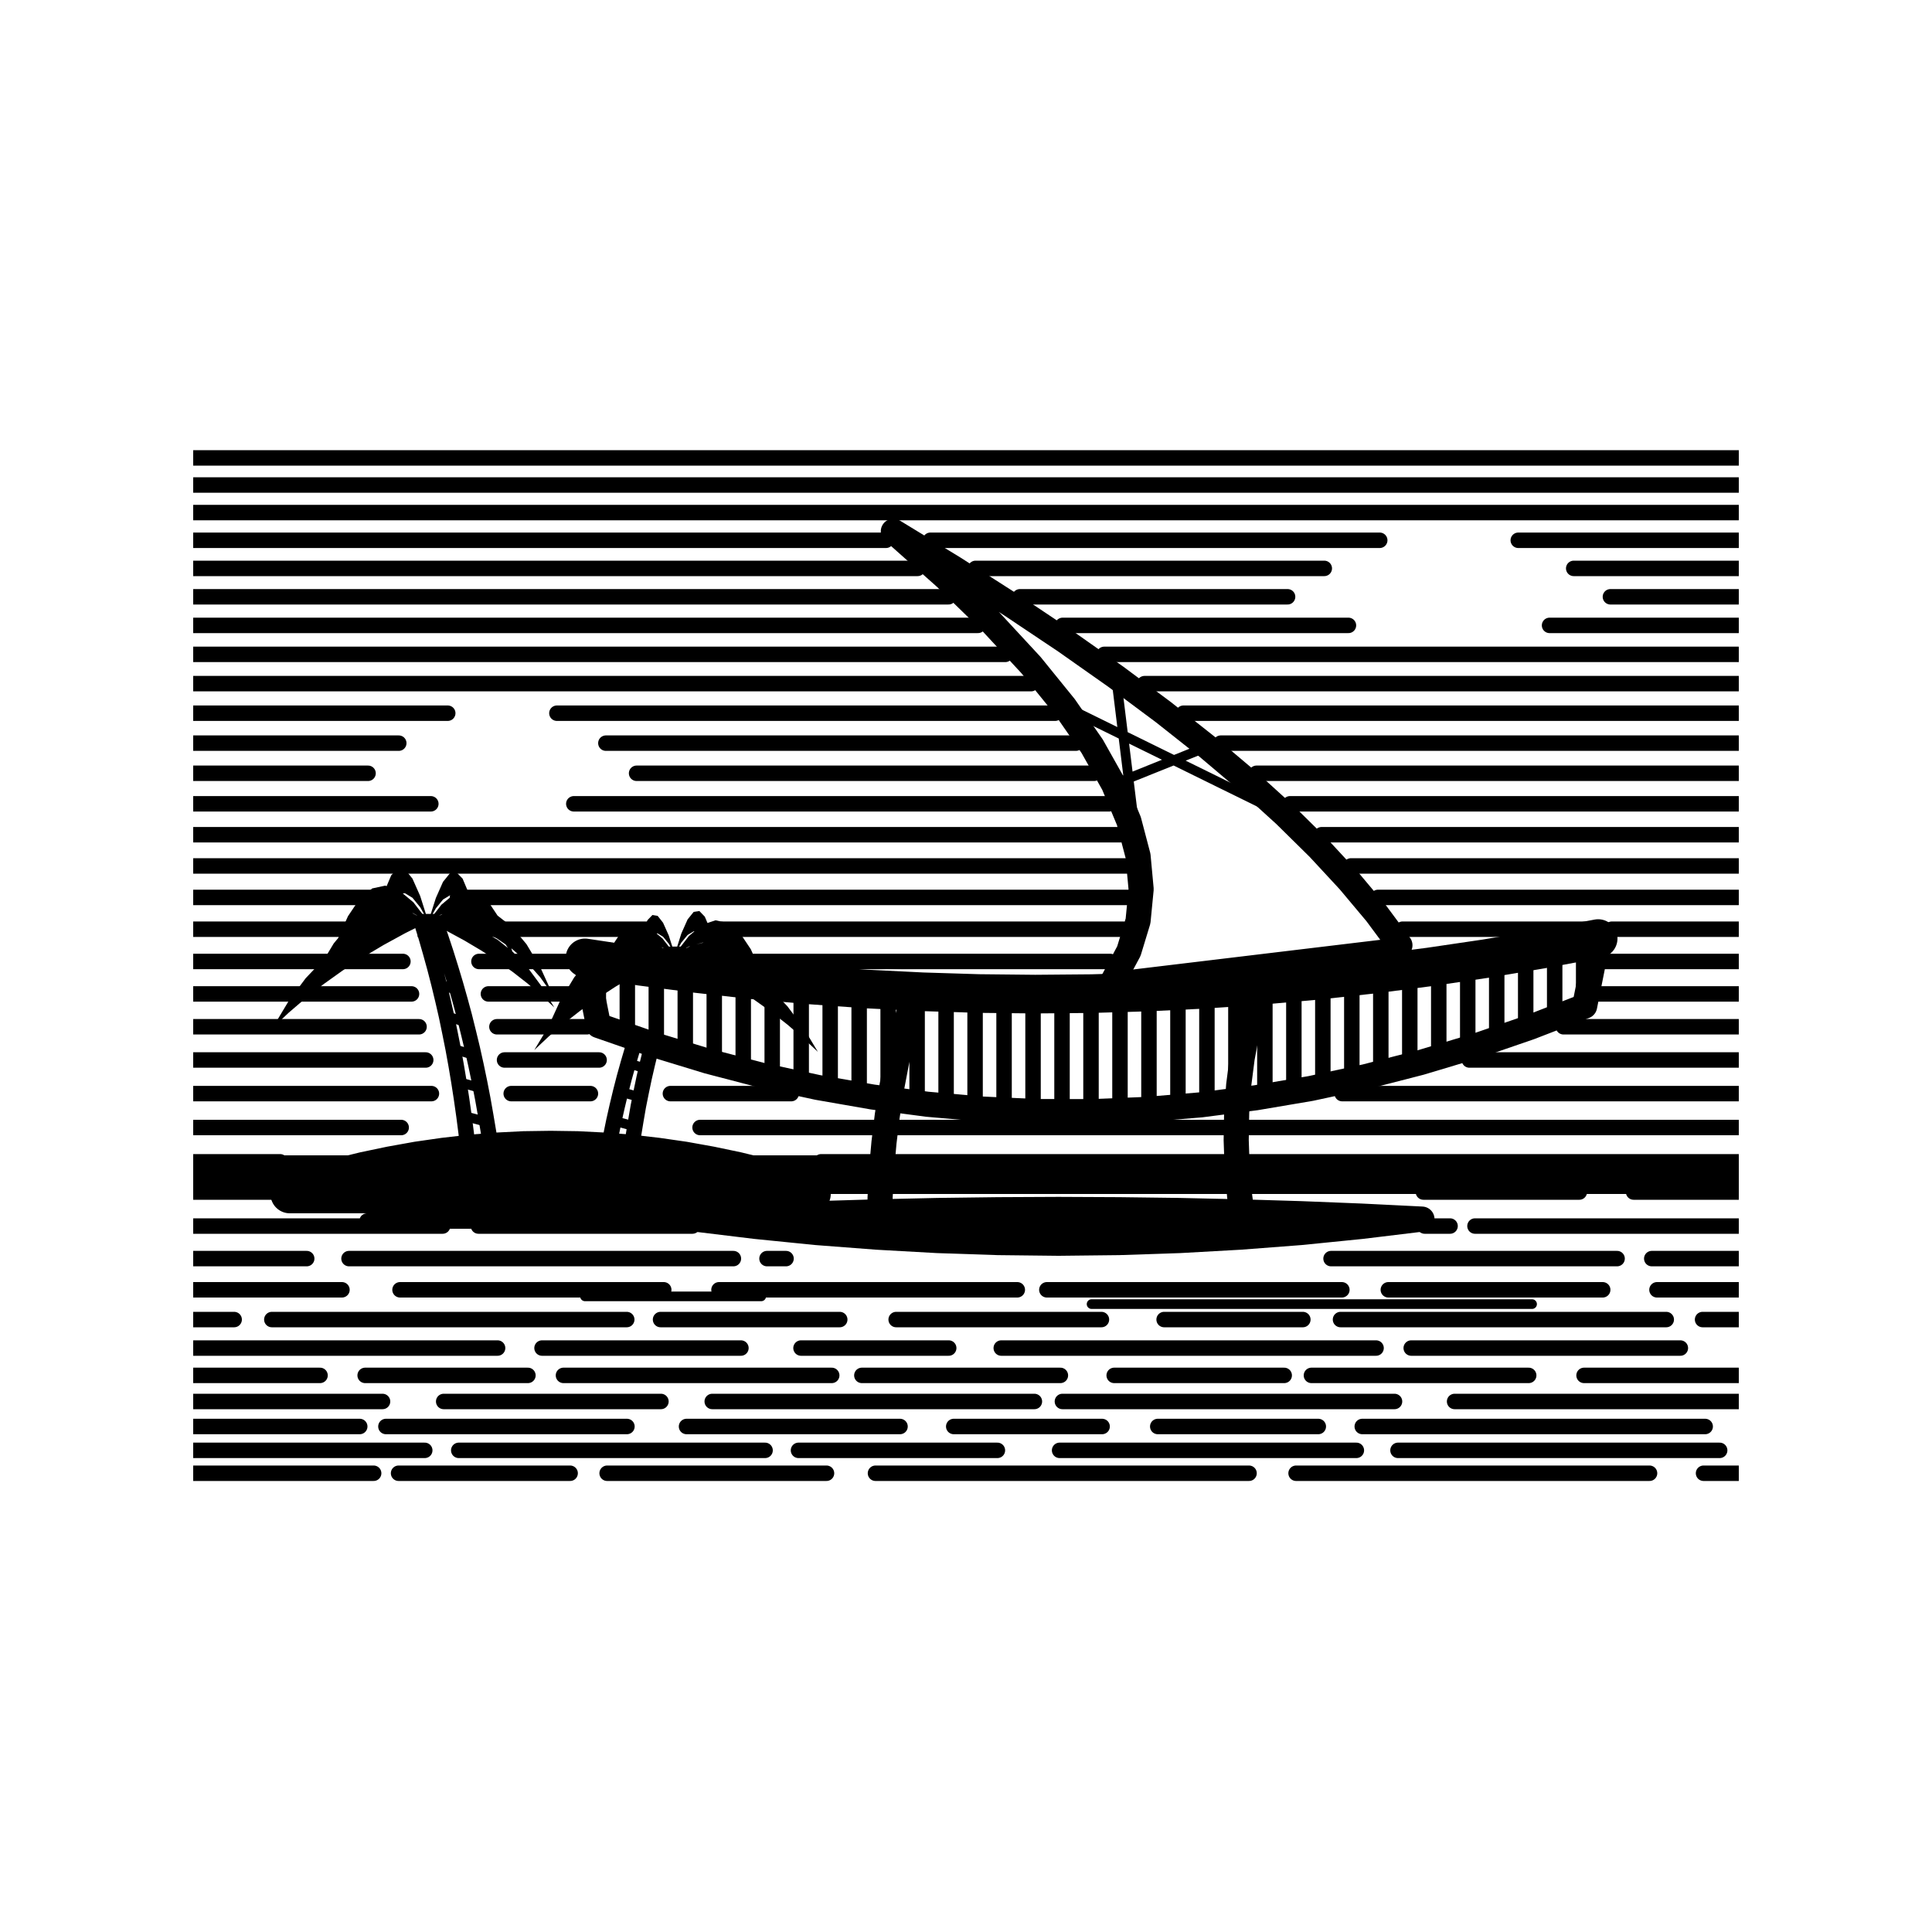
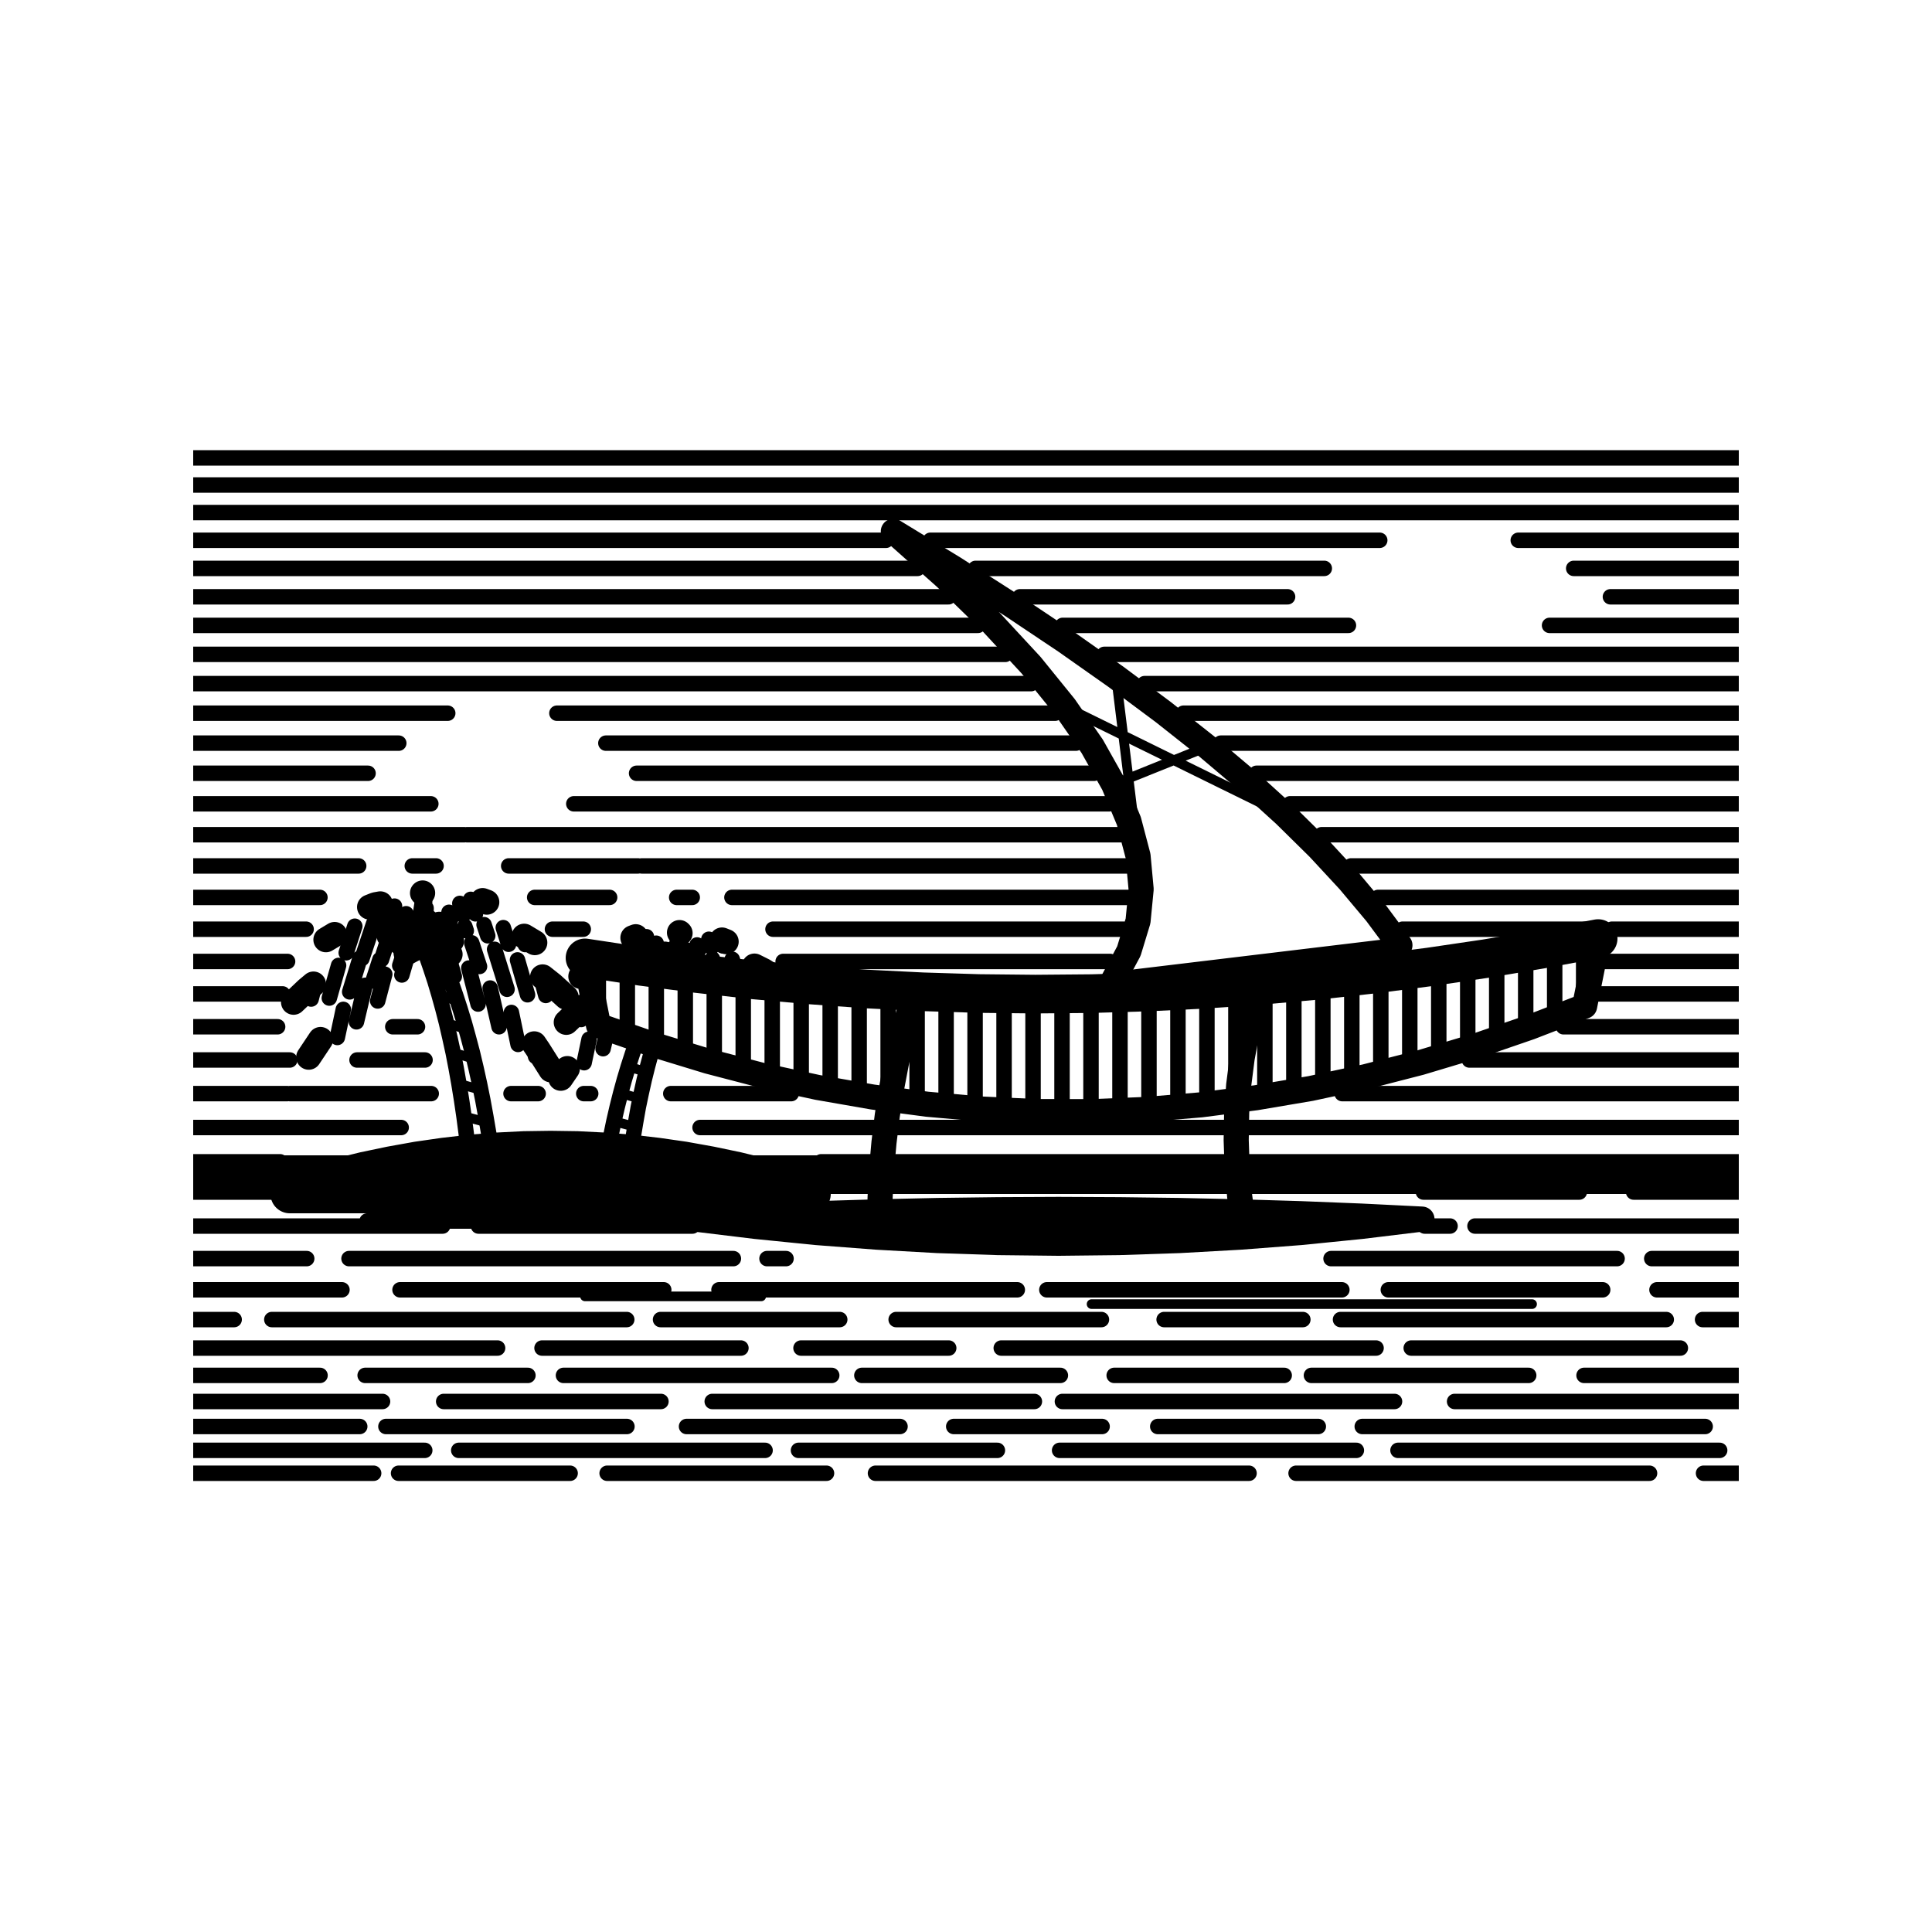
<svg xmlns="http://www.w3.org/2000/svg" viewBox="0 0 200 200">
  <defs>
    <clipPath id="w">
      <path d="M20 46L180 46L180 154L20 154Z" />
    </clipPath>
  </defs>
  <g clip-path="url(#w)" fill="none" stroke="#000" stroke-linecap="round" stroke-linejoin="round">
-     <path d="M44.34 95.41L41.97 95.39L39.7 95.77L37.54 96.55L35.47 97.72L33.51 99.3L31.64 101.27L29.88 103.63L28.22 106.4L29.88 104.84L31.64 103.33L33.51 101.87L35.47 100.47L37.54 99.12L39.7 97.83L41.97 96.59L44.34 95.41ZM44.34 95.41L42.51 94.43L40.77 94L39.1 94.11L37.5 94.75L35.99 95.93L34.55 97.66L33.19 99.92L31.91 102.72L33.19 100.94L34.55 99.41L35.99 98.12L37.5 97.09L39.1 96.29L40.77 95.75L42.51 95.46L44.34 95.41ZM44.34 95.41L42.79 93.4L41.3 92.16L39.88 91.68L38.53 91.97L37.24 93.03L36.02 94.85L34.86 97.44L33.77 100.79L34.86 98.59L36.02 96.82L37.24 95.49L38.53 94.6L39.88 94.14L41.3 94.13L42.79 94.55L44.34 95.41ZM44.34 95.41L43.5 92.76L42.7 90.96L41.93 90L41.2 89.88L40.5 90.61L39.84 92.17L39.22 94.58L38.63 97.82L39.22 95.73L39.84 94.15L40.5 93.08L41.2 92.52L41.93 92.47L42.7 92.94L43.5 93.92L44.34 95.41ZM44.34 95.41L44.34 92.43L44.34 90.3L44.34 89L44.34 88.54L44.34 88.92L44.34 90.14L44.34 92.19L44.34 95.09L44.34 93.38L44.34 92.17L44.34 91.46L44.34 91.25L44.34 91.54L44.34 92.33L44.34 93.62L44.34 95.41ZM44.34 95.41L45.12 92.96L45.86 91.29L46.57 90.41L47.25 90.3L47.89 90.96L48.5 92.41L49.08 94.64L49.62 97.64L49.08 95.7L48.5 94.24L47.89 93.25L47.25 92.74L46.57 92.69L45.86 93.12L45.12 94.03L44.34 95.41ZM44.34 95.41L45.69 93.66L46.99 92.57L48.23 92.16L49.41 92.41L50.54 93.33L51.6 94.92L52.61 97.18L53.56 100.11L52.61 98.18L51.6 96.64L50.54 95.48L49.41 94.7L48.23 94.3L46.99 94.29L45.69 94.66L44.34 95.41ZM44.34 95.41L46.23 94.4L48.05 93.95L49.78 94.06L51.44 94.73L53.01 95.95L54.5 97.74L55.91 100.09L57.24 103L55.91 101.15L54.5 99.56L53.01 98.23L51.44 97.15L49.78 96.33L48.05 95.77L46.23 95.46L44.34 95.41ZM44.34 95.41L46.25 95.39L48.09 95.7L49.84 96.33L51.51 97.28L53.1 98.55L54.61 100.14L56.03 102.06L57.38 104.29L56.03 103.03L54.61 101.81L53.1 100.63L51.51 99.5L49.84 98.41L48.09 97.37L46.25 96.37L44.34 95.41ZM43.24 94.81L45.44 94.81L45.44 97.01L43.24 97.01ZM69.85 98.79L67.71 98.78L65.67 99.12L63.72 99.82L61.85 100.88L60.08 102.3L58.4 104.07L56.81 106.21L55.31 108.7L56.81 107.29L58.4 105.93L60.08 104.62L61.85 103.36L63.72 102.14L65.67 100.98L67.71 99.86L69.85 98.79ZM69.85 98.79L67.91 97.76L66.05 97.29L64.27 97.41L62.58 98.09L60.97 99.35L59.44 101.18L57.99 103.59L56.63 106.57L57.99 104.68L59.44 103.05L60.97 101.68L62.58 100.58L64.27 99.73L66.05 99.16L67.91 98.84L69.85 98.79ZM69.85 98.79L68.59 97.16L67.38 96.14L66.22 95.76L65.12 95.99L64.07 96.85L63.08 98.34L62.13 100.44L61.25 103.17L62.13 101.38L63.08 99.94L64.07 98.86L65.12 98.13L66.22 97.76L67.38 97.75L68.59 98.09L69.85 98.79ZM69.85 98.79L69.23 96.84L68.64 95.52L68.08 94.81L67.54 94.72L67.03 95.25L66.54 96.41L66.08 98.18L65.65 100.57L66.08 99.03L66.54 97.86L67.03 97.07L67.54 96.66L68.08 96.63L68.64 96.97L69.23 97.69L69.85 98.79ZM69.85 98.79L69.85 96.68L69.85 95.17L69.85 94.25L69.85 93.93L69.85 94.19L69.85 95.06L69.85 96.51L69.85 98.56L69.85 97.36L69.85 96.5L69.85 96L69.85 95.85L69.85 96.05L69.85 96.61L69.85 97.52L69.85 98.79ZM69.85 98.79L70.53 96.64L71.18 95.18L71.81 94.4L72.4 94.31L72.96 94.89L73.5 96.16L74.01 98.11L74.48 100.75L74.01 99.05L73.5 97.77L72.96 96.9L72.4 96.45L71.81 96.41L71.18 96.79L70.53 97.58L69.85 98.79ZM69.85 98.79L71.32 96.89L72.72 95.72L74.07 95.27L75.35 95.54L76.57 96.54L77.72 98.26L78.82 100.71L79.85 103.89L78.82 101.8L77.72 100.12L76.57 98.87L75.35 98.02L74.07 97.59L72.72 97.58L71.32 97.98L69.85 98.79ZM69.85 98.79L71.53 97.9L73.14 97.5L74.67 97.59L76.13 98.19L77.53 99.27L78.85 100.86L80.1 102.94L81.28 105.51L80.1 103.88L78.85 102.47L77.53 101.29L76.13 100.33L74.67 99.61L73.14 99.11L71.53 98.84L69.85 98.79ZM69.85 98.79L72.03 98.78L74.11 99.12L76.1 99.84L78 100.92L79.81 102.37L81.52 104.18L83.14 106.35L84.67 108.89L83.14 107.46L81.52 106.07L79.81 104.73L78 103.44L76.1 102.21L74.11 101.02L72.03 99.88L69.85 98.79ZM68.75 98.19L70.95 98.19L70.95 100.39L68.75 100.39ZM71.96 126.2L78.23 125.89L84.5 125.64L90.77 125.45L97.04 125.31L103.31 125.23L109.58 125.2L115.85 125.23L122.12 125.31L128.39 125.45L134.66 125.64L140.93 125.89L147.2 126.2L140.93 126.96L134.66 127.59L128.39 128.07L122.12 128.42L115.85 128.63L109.58 128.7L103.31 128.63L97.04 128.42L90.77 128.07L84.5 127.59L78.23 126.96L71.96 126.2Z" fill="#000" stroke="none" />
-     <path d="M48.03 115.52L50.29 116.12M47.51 112.01L49.64 112.61M46.91 108.57L48.9 109.17M46.22 105.18L48.07 105.78M45.44 101.86L47.15 102.46M44.57 98.6L46.15 99.2M63.55 116.03L65.82 116.63M64.25 113.02L66.38 113.62M65.04 110.07L67.03 110.67M117.81 88.6L115.53 70.07M115.28 81.2L124.97 77.31M110.21 73.14L133.01 84.35M60.56 134.2L78.8 134.2M113 135L158.6 135" stroke-width="1" />
-     <path d="M20 47.4L180 47.4M20 50.21L180 50.21M20 53.06L180 53.06M20 55.93L91.72 55.93M96.31 55.93L142.83 55.93M157.17 55.93L180 55.93M20 58.84L94.99 58.84M100.99 58.84L137.09 58.84M162.91 58.84L180 58.84M20 61.78L98.19 61.78M105.58 61.78L133.29 61.78M166.71 61.78L180 61.78M20 64.74L101.24 64.74M110 64.74L139.59 64.74M160.41 64.74L180 64.74M20 67.74L104.07 67.74M114.31 67.74L180 67.74M20 70.77L106.74 70.77M118.48 70.77L180 70.77M20 73.83L46.35 73.83M57.65 73.83L109.23 73.83M122.51 73.83L180 73.83M20 76.93L41.28 76.93M62.72 76.93L111.38 76.93M126.37 76.93L180 76.93M20 80.05L38.1 80.05M65.9 80.05L113.26 80.05M130.07 80.05L180 80.05M20 83.21L44.6 83.21M59.4 83.21L114.82 83.21M133.54 83.21L180 83.21M20 86.41L116 86.41M136.81 86.41L180 86.41M20 89.64L116.7 89.64M139.85 89.64L180 89.64M20 92.9L39.71 92.9M47.36 92.9L116.84 92.9M142.65 92.9L180 92.9M20 96.19L40.72 96.19M48.51 96.19L66.99 96.19M74.78 96.19L116.3 96.19M145.19 96.19L164.08 96.19M166.86 96.19L180 96.19M20 99.53L41.71 99.53M49.58 99.53L59.41 99.53M73.5 99.53L114.93 99.53M141 99.53L143.06 99.53M166.19 99.53L180 99.53M20 102.89L42.6 102.89M50.56 102.89L60.08 102.89M165.52 102.89L180 102.89M20 106.29L43.38 106.29M51.44 106.29L60.76 106.29M161.85 106.29L180 106.29M20 109.73L44.07 109.73M52.23 109.73L62.02 109.73M152.11 109.73L180 109.73M20 113.21L44.66 113.21M52.92 113.21L61.12 113.21M69.4 113.21L81.91 113.21M138.94 113.21L180 113.21M20 116.72L41.53 116.72M72.47 116.72L180 116.72M20 120.27L29 120.27M85 120.27L180 120.27M20 123.4L29 123.4M147.35 123.4L163.49 123.4M169.11 123.4L180 123.4M20 126.92L45.82 126.92M49.53 126.92L71.68 126.92M147.48 126.92L150.11 126.92M152.69 126.92L180 126.92M20 130.29L31.75 130.29M36.13 130.29L75.92 130.29M79.4 130.29L81.37 130.29M137.79 130.29L167.4 130.29M170.99 130.29L180 130.29M20 133.52L35.4 133.52M41.41 133.52L68.71 133.52M74.43 133.52L105.31 133.52M108.37 133.52L138.91 133.52M143.72 133.52L165.91 133.52M171.53 133.52L180 133.52M20 136.6L24.24 136.6M28.14 136.6L64.88 136.6M68.38 136.6L86.93 136.6M92.77 136.6L114.02 136.6M120.51 136.6L134.87 136.6M138.77 136.6L172.49 136.6M176.25 136.6L180 136.6M20 139.55L51.51 139.55M56.11 139.55L76.7 139.55M82.92 139.55L98.21 139.55M103.65 139.55L142.45 139.55M146.09 139.55L173.95 139.55M20 142.38L33.13 142.38M37.8 142.38L54.65 142.38M58.33 142.38L86.1 142.38M89.22 142.38L109.77 142.38M115.34 142.38L132.94 142.38M135.76 142.38L158.25 142.38M163.98 142.38L180 142.38M20 145.08L39.6 145.08M45.93 145.08L68.42 145.08M73.73 145.08L107.08 145.08M109.98 145.08L144.36 145.08M150.58 145.08L180 145.08M20 147.67L37.24 147.67M39.95 147.67L64.9 147.67M71.07 147.67L93.17 147.67M98.73 147.67L114.09 147.67M119.85 147.67L136.47 147.67M141.02 147.67L176.52 147.67M20 150.14L43.97 150.14M47.49 150.14L79.2 150.14M82.66 150.14L103.25 150.14M109.69 150.14L140.41 150.14M144.72 150.14L178.02 150.14M20 152.51L38.68 152.51M41.26 152.51L59.02 152.51M62.85 152.51L85.56 152.51M90.63 152.51L129.3 152.51M134.17 152.51L170.76 152.51M176.35 152.51L180 152.51M48.43 118.79L48.26 117.3L48.03 115.52L47.78 113.76L47.51 112.01L47.22 110.28L46.91 108.57L46.57 106.87L46.22 105.18L45.84 103.52L45.44 101.86L45.02 100.23L44.57 98.6L44.11 97L43.62 95.41L45.06 95.41L45.62 97L46.15 98.6L46.66 100.23L47.15 101.86L47.62 103.52L48.07 105.18L48.49 106.87L48.9 108.57L49.28 110.28L49.64 112.01L49.98 113.76L50.29 115.52L50.59 117.3L50.78 118.59M63.05 118.58L63.24 117.55L63.55 116.03L63.89 114.52L64.25 113.02L64.63 111.54L65.04 110.07L65.47 108.61L65.82 107.5M68.47 100.31L68.54 100.15L69.13 98.79L70.57 98.79L70.05 100.15L69.92 100.5M67.53 108.1L67.39 108.61L67.03 110.07L66.69 111.54L66.38 113.02L66.08 114.52L65.82 116.03L65.57 117.55L65.4 118.77M33.2 123.4L33.2 122.94M36.6 123.4L36.6 122.78M40 123.4L40 122.5M43.4 123.4L43.4 122.13M46.8 123.4L46.8 122.36M50.2 123.4L50.2 121.42M53.6 123.4L53.6 121.69M57 123.4L57 121.59M60.4 123.4L60.4 121.54M63.8 123.4L63.8 122M67.2 123.4L67.2 121.77M70.6 123.4L70.6 121.83M74 123.4L74 122.31M77.4 123.4L77.4 122.44M80.8 123.4L80.8 122.87M38 126.4L73.6 126.4M115.28 101.41L116.86 98.46L117.81 95.34L118.13 92.05L117.81 88.6L116.86 84.99L115.28 81.2L113.06 77.25L110.21 73.14L106.73 68.85L102.61 64.4L97.86 59.78L92.48 55L92.48 55L98.77 58.84L104.7 62.64L110.29 66.38L115.53 70.07L120.43 73.72L124.97 77.31L129.17 80.86L133.01 84.35L136.51 87.8L139.66 91.2L142.47 94.55L144.92 97.85ZM163.94 97.74L163.94 103.9M160.94 98.31L160.94 105.06M157.94 98.84L157.94 106.2M154.94 99.34L154.94 107.23M151.94 99.81L151.94 108.23M148.94 100.26L148.94 109.13M145.94 100.66L145.94 109.98M142.94 101.05L142.94 110.76M139.94 101.39L139.94 111.47M136.94 101.72L136.94 112.11M133.94 102L133.94 112.67M130.94 102.26L130.94 113.19M127.94 102.48L127.94 113.61M124.94 102.69L124.94 113.99M121.94 102.84L121.94 114.27M118.94 102.99L118.94 114.52M115.94 103.07L115.94 114.66M112.94 103.16L112.94 114.78M109.94 103.19L109.94 114.77M106.94 103.21L106.94 114.75M103.94 103.18L103.94 114.62M100.94 103.14L100.94 114.45M97.94 103.05L97.94 114.18M94.94 102.94L94.94 113.87M91.94 102.79L91.94 113.48M88.94 102.62L88.94 113.02M85.94 102.41L85.94 112.5M82.94 102.18L82.94 111.9M79.94 101.91L79.94 111.25M76.94 101.62L76.94 110.51M73.94 101.29L73.94 109.72M70.94 100.93L70.94 108.84M67.94 100.54L67.94 107.92M64.94 100.12L64.94 106.9M61.94 99.67L61.94 105.76" stroke-width="1.6" />
-     <path d="M32 122L34.78 121.24L37.56 120.56L40.33 119.98L43.11 119.48L45.89 119.08L48.67 118.76L51.44 118.54L54.22 118.4L57 118.36L59.78 118.4L62.56 118.54L65.33 118.76L68.11 119.08L70.89 119.48L73.67 119.98L76.44 120.56L79.22 121.24L82 122L82 123.6L32 123.6ZM115.28 101.41L116.86 98.46L117.81 95.34L118.13 92.05L117.81 88.6L116.86 84.99L115.28 81.2L113.06 77.25L110.21 73.14L106.73 68.85L102.61 64.4L97.86 59.78L92.48 55M144.92 97.85L142.47 94.55L139.66 91.2L136.51 87.8L133.01 84.35L129.17 80.86L124.97 77.31L120.43 73.72L115.53 70.07L110.29 66.38L104.7 62.64L98.77 58.84L92.48 55M60.56 99.16L66.39 100.04L72.21 100.79L78.04 101.44L83.87 101.96L89.69 102.38L95.52 102.67L101.35 102.85L107.17 102.91L113 102.86L118.83 102.69L124.65 102.41L130.48 102L136.31 101.49L142.13 100.85L147.96 100.1L153.79 99.24L159.61 98.26L165.44 97.16L164.04 104.16L158.37 106.35L152.7 108.3L147.03 110L141.36 111.46L135.68 112.68L130.01 113.64L124.34 114.37L118.67 114.85L113 115.08L107.33 115.07L101.66 114.81L95.99 114.31L90.32 113.56L84.64 112.57L78.97 111.34L73.3 109.86L67.63 108.13L61.96 106.16ZM94.12 104.67L93.42 107.33L92.8 110.02L92.28 112.74L91.85 115.49L91.51 118.27L91.26 121.08L91.11 123.92L91.07 125.44M129.78 104L129.11 106.74L128.59 109.52L128.23 112.32L128.02 115.15L127.97 118.02L128.07 120.91L128.33 123.84L128.55 125.46M71.96 126.2L78.23 125.89L84.5 125.64L90.77 125.45L97.04 125.31L103.31 125.23L109.58 125.2L115.85 125.23L122.12 125.31L128.39 125.45L134.66 125.64L140.93 125.89L147.2 126.2L140.93 126.96L134.66 127.59L128.39 128.07L122.12 128.42L115.85 128.63L109.58 128.7L103.31 128.63L97.04 128.42L90.77 128.07L84.5 127.59L78.23 126.96L71.96 126.2Z" stroke-width="2.6" />
+     <path d="M42.94 97.57L43.64 96.31L45.04 96.31L45.74 97.57L45.04 98.83L43.64 98.83ZM68.45 100.64L69.15 99.38L70.55 99.38L71.25 100.64L70.55 101.9L69.15 101.9ZM71.96 126.2L78.23 125.89L84.5 125.64L90.77 125.45L97.04 125.31L103.31 125.23L109.58 125.2L115.85 125.23L122.12 125.31L128.39 125.45L134.66 125.64L140.93 125.89L147.2 126.2L140.93 126.96L134.66 127.59L128.39 128.07L122.12 128.42L115.85 128.63L109.58 128.7L103.31 128.63L97.04 128.42L90.77 128.07L84.5 127.59L78.23 126.96L71.96 126.2Z" fill="#000" stroke="none" />
+     <path d="M48.03 115.56L50.29 116.16M47.51 112.19L49.64 112.79M46.91 108.96L48.9 109.56M46.22 105.89L48.07 106.49M45.44 102.97L47.15 103.57M44.57 100.19L46.15 100.79M63.55 116.07L65.82 116.67M64.25 113.17L66.38 113.77M65.04 110.41L67.03 111.01M65.92 107.78L67.77 108.38M117.81 88.6L115.53 70.07M115.28 81.2L124.97 77.31M110.21 73.14L133.01 84.35M60.56 134.2L78.8 134.2M113 135L158.6 135" stroke-width="1" />
+     <path d="M20 47.4L180 47.4M20 50.21L180 50.21M20 53.06L180 53.06M20 55.93L91.72 55.93M96.31 55.93L142.83 55.93M157.17 55.93L180 55.93M20 58.84L94.99 58.84M100.99 58.84L137.09 58.84M162.91 58.84L180 58.84M20 61.78L98.19 61.78M105.58 61.78L133.29 61.78M166.71 61.78L180 61.78M20 64.74L101.24 64.74M110 64.74L139.59 64.74M160.41 64.74L180 64.74M20 67.74L104.07 67.74M114.31 67.74L180 67.74M20 70.77L106.74 70.77M118.48 70.77L180 70.77M20 73.83L46.35 73.83M57.65 73.83L109.23 73.83M122.51 73.83L180 73.83M20 76.93L41.28 76.93M62.72 76.93L111.38 76.93M126.37 76.93L180 76.93M20 80.05L38.1 80.05M65.9 80.05L113.26 80.05M130.07 80.05L180 80.05M20 83.21L44.6 83.21M59.4 83.21L114.82 83.21M133.54 83.21L180 83.21M20 86.41L48.06 86.41M48.34 86.41L116 86.41M136.81 86.41L180 86.41M20 89.64L37.13 89.64M42.68 89.64L45.14 89.64M52.66 89.64L66.05 89.64M66.43 89.64L116.7 89.64M139.85 89.64L180 89.64M20 92.9L33.12 92.9M55.35 92.9L63.11 92.9M70.05 92.9L71.66 92.9M75.77 92.9L116.84 92.9M142.65 92.9L180 92.9M20 96.19L31.69 96.19M57.19 96.19L60.38 96.19M80.02 96.19L116.3 96.19M145.19 96.19L164.08 96.19M166.86 96.19L180 96.19M20 99.53L29.77 99.53M81.07 99.53L114.93 99.53M141 99.53L143.06 99.53M166.19 99.53L180 99.53M20 102.89L29.26 102.89M165.52 102.89L180 102.89M20 106.29L28.74 106.29M40.66 106.29L43.22 106.29M161.85 106.29L180 106.29M20 109.73L30 109.73M36.96 109.73L44 109.73M152.11 109.73L180 109.73M20 113.21L29.73 113.21M30.02 113.21L44.64 113.21M52.9 113.21L55.71 113.21M60.43 113.21L61.15 113.21M69.44 113.21L81.91 113.21M138.94 113.21L180 113.21M20 116.72L41.53 116.72M72.47 116.72L180 116.72M20 120.27L29 120.27M85 120.27L180 120.27M20 123.4L29 123.4M147.35 123.4L163.49 123.4M169.11 123.4L180 123.4M20 126.92L45.82 126.92M49.53 126.92L71.68 126.92M147.48 126.92L150.11 126.92M152.69 126.92L180 126.92M20 130.29L31.75 130.29M36.13 130.29L75.92 130.29M79.4 130.29L81.37 130.29M137.79 130.29L167.4 130.29M170.99 130.29L180 130.29M20 133.52L35.4 133.52M41.41 133.52L68.71 133.52M74.43 133.52L105.31 133.52M108.37 133.52L138.91 133.52M143.72 133.52L165.91 133.52M171.53 133.52L180 133.52M20 136.6L24.24 136.6M28.14 136.6L64.88 136.6M68.38 136.6L86.93 136.6M92.77 136.6L114.02 136.6M120.51 136.6L134.87 136.6M138.77 136.6L172.49 136.6M176.25 136.6L180 136.6M20 139.55L51.51 139.55M56.11 139.55L76.7 139.55M82.92 139.55L98.21 139.55M103.65 139.55L142.45 139.55M146.09 139.55L173.95 139.55M20 142.38L33.13 142.38M37.8 142.38L54.65 142.38M58.33 142.38L86.1 142.38M89.22 142.38L109.77 142.38M115.34 142.38L132.94 142.38M135.76 142.38L158.25 142.38M163.98 142.38L180 142.38M20 145.08L39.6 145.08M45.93 145.08L68.42 145.08M73.73 145.08L107.08 145.08M109.98 145.08L144.36 145.08M150.58 145.08L180 145.08M20 147.67L37.24 147.67M39.95 147.67L64.9 147.67M71.07 147.67L93.17 147.67M98.73 147.67L114.09 147.67M119.85 147.67L136.47 147.67M141.02 147.67L176.52 147.67M20 150.14L43.97 150.14M47.49 150.14L79.2 150.14M82.66 150.14L103.25 150.14M109.69 150.14L140.41 150.14M144.72 150.14L178.02 150.14M20 152.51L38.68 152.51M41.26 152.51L59.02 152.51M62.85 152.51L85.56 152.51M90.63 152.51L129.3 152.51M134.17 152.51L170.76 152.51M176.35 152.51L180 152.51M48.43 118.79L48.26 117.31L48.03 115.56L47.78 113.86L47.51 112.19L47.22 110.56L46.91 108.96L46.57 107.41L46.22 105.89L45.84 104.41L45.44 102.97L45.02 101.56L44.57 100.19L44.11 98.86L43.62 97.57L44.04 97.57M44.18 97.57L45.06 97.57L45.62 98.86L46.15 100.19L46.66 101.56L47.15 102.97L47.62 104.41L48.07 105.89L48.49 107.41L48.9 108.96L49.28 110.56L49.64 112.19L49.98 113.86L50.29 115.56L50.59 117.31L50.78 118.59M42.31 98.5L41.6 100.93M39.83 100.85L39.1 103.62M37.8 102L36.9 105.78M35.54 104.49L34.92 107.4M33.29 107.46L33.13 108.3M41.71 98.95L41.38 99.95M39.33 99.33L38.61 101.55M37.28 99.16L36.2 102.68M35.05 99.94L34.09 103.32M32.66 101.67L32.21 103.42M42.08 98.18L41.86 98.92M40.15 97.3L39.49 99.34M38.68 95.6L37.47 99.23M36.73 95.88L35.84 98.63M34.78 96.67L34.59 97.31M43.25 95.92L42.77 98.31M42.04 94.59L41.19 98M40.84 93.8L39.83 97.08M39.63 93.55L38.93 95.62M44.23 95.63L44.18 98.05M44.11 94.01L44 97.44M43.98 92.94L43.82 96.19M43.86 92.42L43.58 94.28M45.35 95.86L45.81 98.33M46.48 94.44L46.65 95.19M47.6 93.52L47.95 94.75M48.73 93.1L49.22 94.6M49.85 93.18L50 93.64M46.13 96.56L46.41 97.47M48.12 95.9L48.27 96.35M50.11 95.72L50.49 96.87M52.1 96.03L52.65 97.75M54.09 96.83L54.37 97.78M46.47 97.38L46.53 97.56M48.83 97.6L49.64 100.05M51.2 98.27L52.49 102.41M53.57 99.37L54.61 102.98M55.93 100.93L56.5 103.05M46.32 98.61L47.03 101.08M48.53 100.21L49.49 103.94M50.74 102.28L51.66 106.29M52.94 104.81L53.63 108.12M55.15 107.82L55.44 109.36M63.05 118.58L63.24 117.56L63.55 116.07L63.89 114.6L64.25 113.17L64.63 111.78L65.04 110.41L65.47 109.08L65.92 107.78L66 107.56M67.67 108.14L67.39 109.08L67.03 110.41L66.69 111.78L66.38 113.17L66.08 114.6L65.82 116.07L65.57 117.56L65.4 118.77M62.92 106.49L62.43 108.56M60.98 107.58L60.47 110.01M58.71 110.63L58.71 110.63M60.54 104.06L60.16 105.54M65.96 99.28L65.74 99.94M63.91 99.39L63.83 99.65M68.94 98.94L68.69 100.34M67.93 97.64L67.33 100.16M66.92 96.97L66.16 99.37M65.9 96.93L65.79 97.3M69.98 98.77L70.02 100.51M70.12 97.35L70.24 100.1M70.26 96.64L70.48 98.44M70.95 99.03L71.29 100.67M72.16 97.82L72.32 98.39M73.38 97.23L73.66 98.07M74.6 97.26L74.81 97.91M71.7 99.74L71.97 100.61M73.75 99.25L73.99 99.97M75.8 99.3L76.34 100.95M77.85 99.89L78.33 101.46M33.2 123.4L33.2 122.94M36.6 123.4L36.6 122.78M40 123.4L40 122.5M43.4 123.4L43.4 122.13M46.8 123.4L46.8 122.36M50.2 123.4L50.2 121.42M53.6 123.4L53.6 121.69M57 123.4L57 121.59M60.4 123.4L60.4 121.54M63.8 123.4L63.8 122M67.2 123.4L67.2 121.77M70.6 123.4L70.6 121.83M74 123.4L74 122.31M77.4 123.4L77.4 122.44M80.8 123.4L80.8 122.87M38 126.4L73.6 126.4M115.28 101.41L116.86 98.46L117.81 95.34L118.13 92.05L117.81 88.6L116.86 84.99L115.28 81.2L113.06 77.25L110.21 73.14L106.73 68.85L102.61 64.4L97.86 59.78L92.48 55L92.48 55L98.77 58.84L104.7 62.64L110.29 66.38L115.53 70.07L120.43 73.72L124.97 77.31L129.17 80.86L133.01 84.35L136.51 87.8L139.66 91.2L142.47 94.55L144.92 97.85ZM163.94 97.74L163.94 103.9M160.94 98.31L160.94 105.06M157.94 98.84L157.94 106.2M154.94 99.34L154.94 107.23M151.94 99.81L151.94 108.23M148.94 100.26L148.94 109.13M145.94 100.66L145.94 109.98M142.94 101.05L142.94 110.76M139.94 101.39L139.94 111.47M136.94 101.72L136.94 112.11M133.94 102L133.94 112.67M130.94 102.26L130.94 113.19M127.94 102.48L127.94 113.61M124.94 102.69L124.94 113.99M121.94 102.84L121.94 114.27M118.94 102.99L118.94 114.52M115.94 103.07L115.94 114.66M112.94 103.16L112.94 114.78M109.94 103.19L109.94 114.77M106.94 103.21L106.94 114.75M103.94 103.18L103.94 114.62M100.94 103.14L100.94 114.45M97.94 103.05L97.94 114.18M94.94 102.94L94.94 113.87M91.94 102.79L91.94 113.48M88.94 102.62L88.94 113.02M85.94 102.41L85.94 112.5M82.94 102.18L82.94 111.9M79.94 101.91L79.94 111.25M76.94 101.62L76.94 110.51M73.94 101.29L73.94 109.72M70.94 100.93L70.94 108.84M67.94 100.54L67.94 107.92M64.94 100.12L64.94 106.9M61.94 99.67L61.94 105.76" stroke-width="1.6" />
+     <path d="M44.34 97.57L44.18 97.63M44.07 97.68L43.1 98.09L42.78 98.27M42.71 98.3L42.04 98.66M33.18 107.61L31.96 109.44M44.34 97.57L44.18 97.56M44.03 97.55L42.94 97.48L42.88 97.48M32.45 101.87L31.78 102.43L30.39 103.75M44.34 97.57L44.19 97.47M43.99 97.34L43.28 96.88L42.98 96.73M34.64 96.74L33.74 97.28M44.34 97.57L44.19 97.32M43.92 96.9L43.73 96.59L43.12 95.75L43.11 95.74M39.37 93.57L38.87 93.66L38.26 93.9M44.34 97.57L44.28 96.47L44.22 95.5L44.21 95.42M43.75 92.44L43.74 92.45M44.34 97.57L44.95 96.5L45.48 95.68M49.96 93.23L50.39 93.39M44.34 97.57L45.44 96.9L46.36 96.47M54.26 96.92L55.36 97.58M44.34 97.57L45.77 97.4L46.74 97.4M56.17 101.13L57.19 101.94L58.61 103.23M44.34 97.57L45.61 98.19L46.59 98.79M55.3 108.06L55.76 108.74L57.03 110.75M58.73 110.62L58.05 111.62M60.34 104.24L59.75 104.75L58.62 105.83M69.48 100.44L68.88 100.11L68.67 100.03M60.85 100.62L60.13 101.08M69.77 100.48L69.42 99.77L68.98 99.01L68.82 98.77M65.81 96.97L65.52 97.08M69.86 100.49L69.9 99.77L69.96 99.01L70 98.57M70.34 96.54L70.4 96.6M69.94 100.5L70.38 99.8L70.91 99.07L71.09 98.87M74.74 97.31L75.17 97.48M70.08 100.52L70.87 100.09L71.89 99.67L71.93 99.66M78.1 100.01L79.04 100.48L80.06 101.13M70.94 100.63L71.09 100.63L71.88 100.7M72.13 100.73L72.28 100.74M80.57 111.69L80.6 111.72M32 122L34.78 121.24L37.56 120.56L40.33 119.98L43.11 119.48L45.89 119.08L48.67 118.76L51.44 118.54L54.22 118.4L57 118.36L59.78 118.4L62.56 118.54L65.33 118.76L68.11 119.08L70.89 119.48L73.67 119.98L76.44 120.56L79.22 121.24L82 122L82 123.6L32 123.6ZM115.28 101.41L116.86 98.46L117.81 95.34L118.13 92.05L117.81 88.6L116.86 84.99L115.28 81.2L113.06 77.25L110.21 73.14L106.73 68.85L102.61 64.4L97.86 59.78L92.48 55M144.92 97.85L142.47 94.55L139.66 91.2L136.51 87.8L133.01 84.35L129.17 80.86L124.97 77.31L120.43 73.72L115.53 70.07L110.29 66.38L104.7 62.64L98.77 58.84L92.48 55M60.56 99.16L66.39 100.04L72.21 100.79L78.04 101.44L83.87 101.96L89.69 102.38L95.52 102.67L101.35 102.85L107.17 102.91L113 102.86L118.83 102.69L124.65 102.41L130.48 102L136.31 101.49L142.13 100.85L147.96 100.1L153.79 99.24L159.61 98.26L165.44 97.16L164.04 104.16L158.37 106.35L152.7 108.3L147.03 110L141.36 111.46L135.68 112.68L130.01 113.64L124.34 114.37L118.67 114.85L113 115.08L107.33 115.07L101.66 114.81L95.99 114.31L90.32 113.56L84.64 112.57L78.97 111.34L73.3 109.86L67.63 108.13L61.96 106.16ZM94.12 104.67L93.42 107.33L92.8 110.02L92.28 112.74L91.85 115.49L91.51 118.27L91.26 121.08L91.11 123.92L91.07 125.44M129.78 104L129.11 106.74L128.59 109.52L128.23 112.32L128.02 115.15L127.97 118.02L128.07 120.91L128.33 123.84L128.55 125.46M71.96 126.2L78.23 125.89L84.5 125.64L90.77 125.45L97.04 125.31L103.31 125.23L109.58 125.2L115.85 125.23L122.12 125.31L128.39 125.45L134.66 125.64L140.93 125.89L147.2 126.2L140.93 126.96L134.66 127.59L128.39 128.07L122.12 128.42L115.85 128.63L109.58 128.7L103.31 128.63L97.04 128.42L90.77 128.07L84.5 127.59L78.23 126.96L71.96 126.2Z" stroke-width="2.6" />
    <path d="M30 123.6L84 123.6M60.56 99.16L66.39 100.04L72.21 100.79L78.04 101.44L83.87 101.96L89.69 102.38L95.52 102.67L101.35 102.85L107.17 102.91L113 102.86L118.83 102.69L124.65 102.41L130.48 102L136.31 101.49L142.13 100.85L147.96 100.1L153.79 99.24L159.61 98.26L165.44 97.16M20 121.6L180 121.6" stroke-width="4" />
  </g>
</svg>
